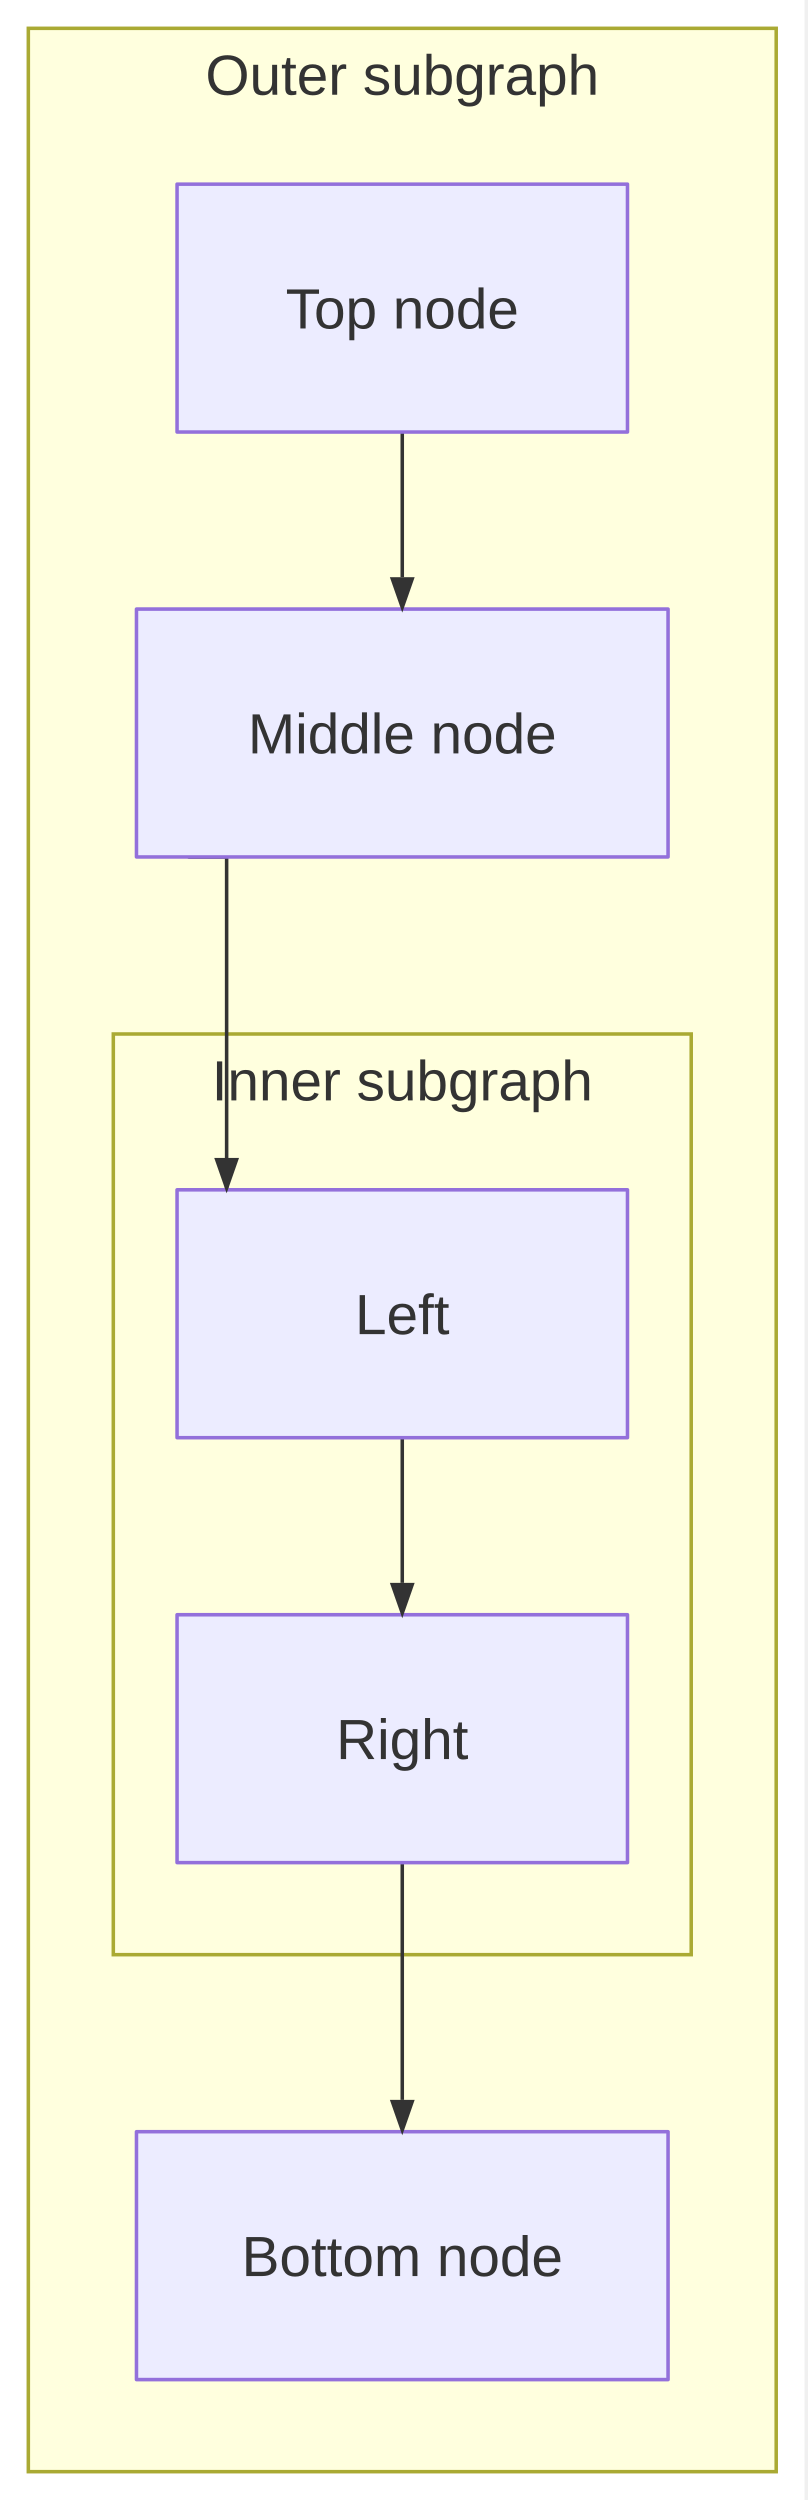
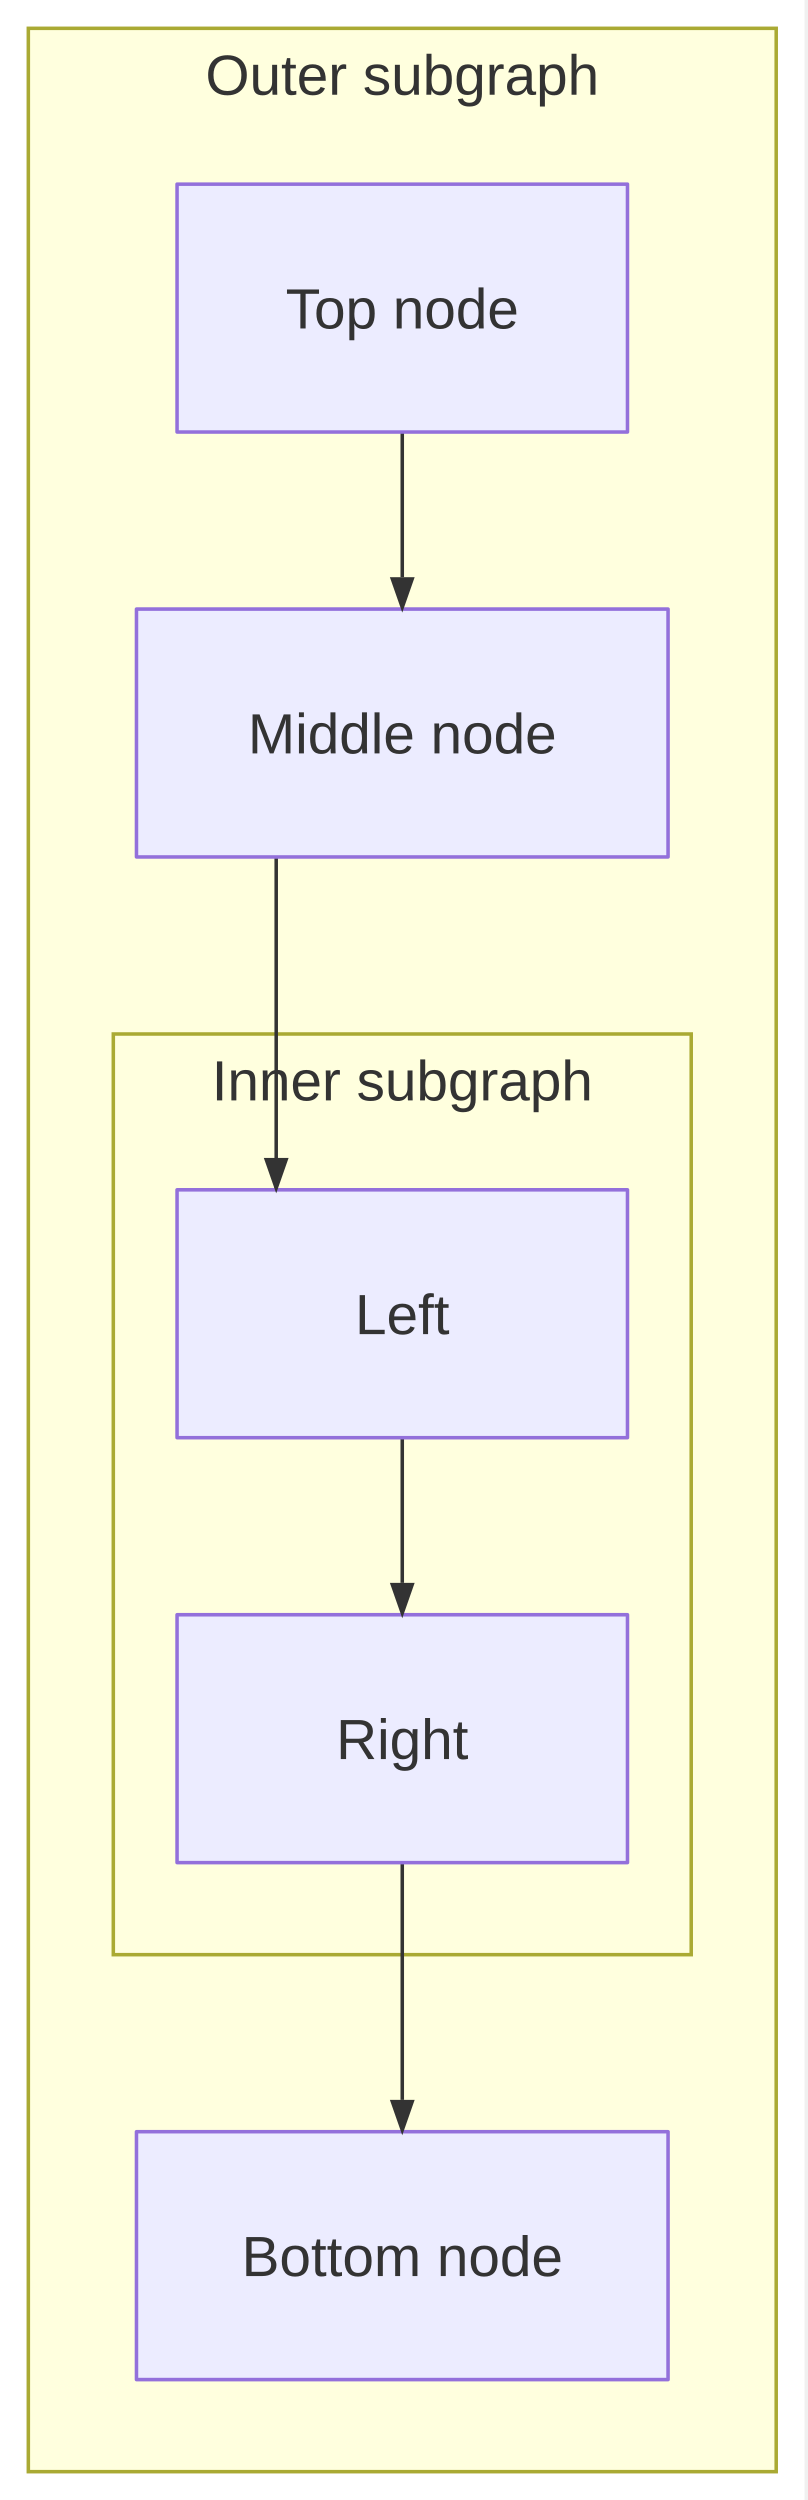
<svg xmlns="http://www.w3.org/2000/svg" width="228" height="706" viewBox="0 0 228 706">
  <rect x="0" y="0" width="227.2" height="706" fill="white" />
  <rect x="8" y="8" width="211.2" height="690" fill="#ffffde" stroke="#aaaa33" stroke-width="1" />
  <text x="113.6" y="26.76" text-anchor="middle" fill="#333" font-family="&quot;trebuchet ms&quot;, verdana, arial, sans-serif" font-size="16px">Outer subgraph</text>
  <rect x="32" y="292" width="163.2" height="260" fill="#ffffde" stroke="#aaaa33" stroke-width="1" />
  <text x="113.6" y="310.76" text-anchor="middle" fill="#333" font-family="&quot;trebuchet ms&quot;, verdana, arial, sans-serif" font-size="16px">Inner subgraph</text>
  <line x1="113.6" y1="122" x2="113.6" y2="163" stroke="#333333" stroke-width="1" stroke-linecap="butt" data-edge-source="A" data-edge-target="B" />
-   <path d="M53.36,242L64,242L64,336" fill="none" stroke="#333333" stroke-width="1" stroke-linejoin="round" stroke-linecap="round" data-edge-source="B" data-edge-target="C" />
+   <path d="M38.64,224L78,224L78,336" fill="none" stroke="#333333" stroke-width="1" stroke-linejoin="round" stroke-linecap="round" data-edge-source="B" data-edge-target="C" />
  <line x1="113.6" y1="406" x2="113.6" y2="447" stroke="#333333" stroke-width="1" stroke-linecap="butt" data-edge-source="C" data-edge-target="D" />
  <line x1="113.6" y1="526" x2="113.6" y2="593" stroke="#333333" stroke-width="1" stroke-linecap="butt" data-edge-source="D" data-edge-target="E" />
  <path d="M50,52 H177.2 V122 H50 Z" fill="#ECECFF" stroke="#9370DB" stroke-width="1" stroke-linejoin="round" stroke-linecap="round" />
  <path d="M38.54,172 H188.66 V242 H38.54 Z" fill="#ECECFF" stroke="#9370DB" stroke-width="1" stroke-linejoin="round" stroke-linecap="round" />
  <path d="M50,336 H177.2 V406 H50 Z" fill="#ECECFF" stroke="#9370DB" stroke-width="1" stroke-linejoin="round" stroke-linecap="round" />
  <path d="M50,456 H177.2 V526 H50 Z" fill="#ECECFF" stroke="#9370DB" stroke-width="1" stroke-linejoin="round" stroke-linecap="round" />
  <path d="M38.54,602 H188.66 V672 H38.54 Z" fill="#ECECFF" stroke="#9370DB" stroke-width="1" stroke-linejoin="round" stroke-linecap="round" />
  <polygon points="113.6,173 110.1,163 117.1,163" fill="#333333" stroke="none" />
-   <polygon points="64,337 60.5,327 67.5,327" fill="#333333" stroke="none" />
+   <polygon points="78,337 74.5,327 81.5,327" fill="#333333" stroke="none" />
  <polygon points="113.6,457 110.1,447 117.1,447" fill="#333333" stroke="none" />
  <polygon points="113.6,603 110.1,593 117.1,593" fill="#333333" stroke="none" />
  <text x="113.6" y="92.76" text-anchor="middle" fill="#333" font-family="&quot;trebuchet ms&quot;, verdana, arial, sans-serif" font-size="16" font-weight="normal">Top node</text>
  <text x="113.6" y="212.76" text-anchor="middle" fill="#333" font-family="&quot;trebuchet ms&quot;, verdana, arial, sans-serif" font-size="16" font-weight="normal">Middle node</text>
  <text x="113.6" y="376.76" text-anchor="middle" fill="#333" font-family="&quot;trebuchet ms&quot;, verdana, arial, sans-serif" font-size="16" font-weight="normal">Left</text>
  <text x="113.6" y="496.76" text-anchor="middle" fill="#333" font-family="&quot;trebuchet ms&quot;, verdana, arial, sans-serif" font-size="16" font-weight="normal">Right</text>
  <text x="113.6" y="642.76" text-anchor="middle" fill="#333" font-family="&quot;trebuchet ms&quot;, verdana, arial, sans-serif" font-size="16" font-weight="normal">Bottom node</text>
</svg>
